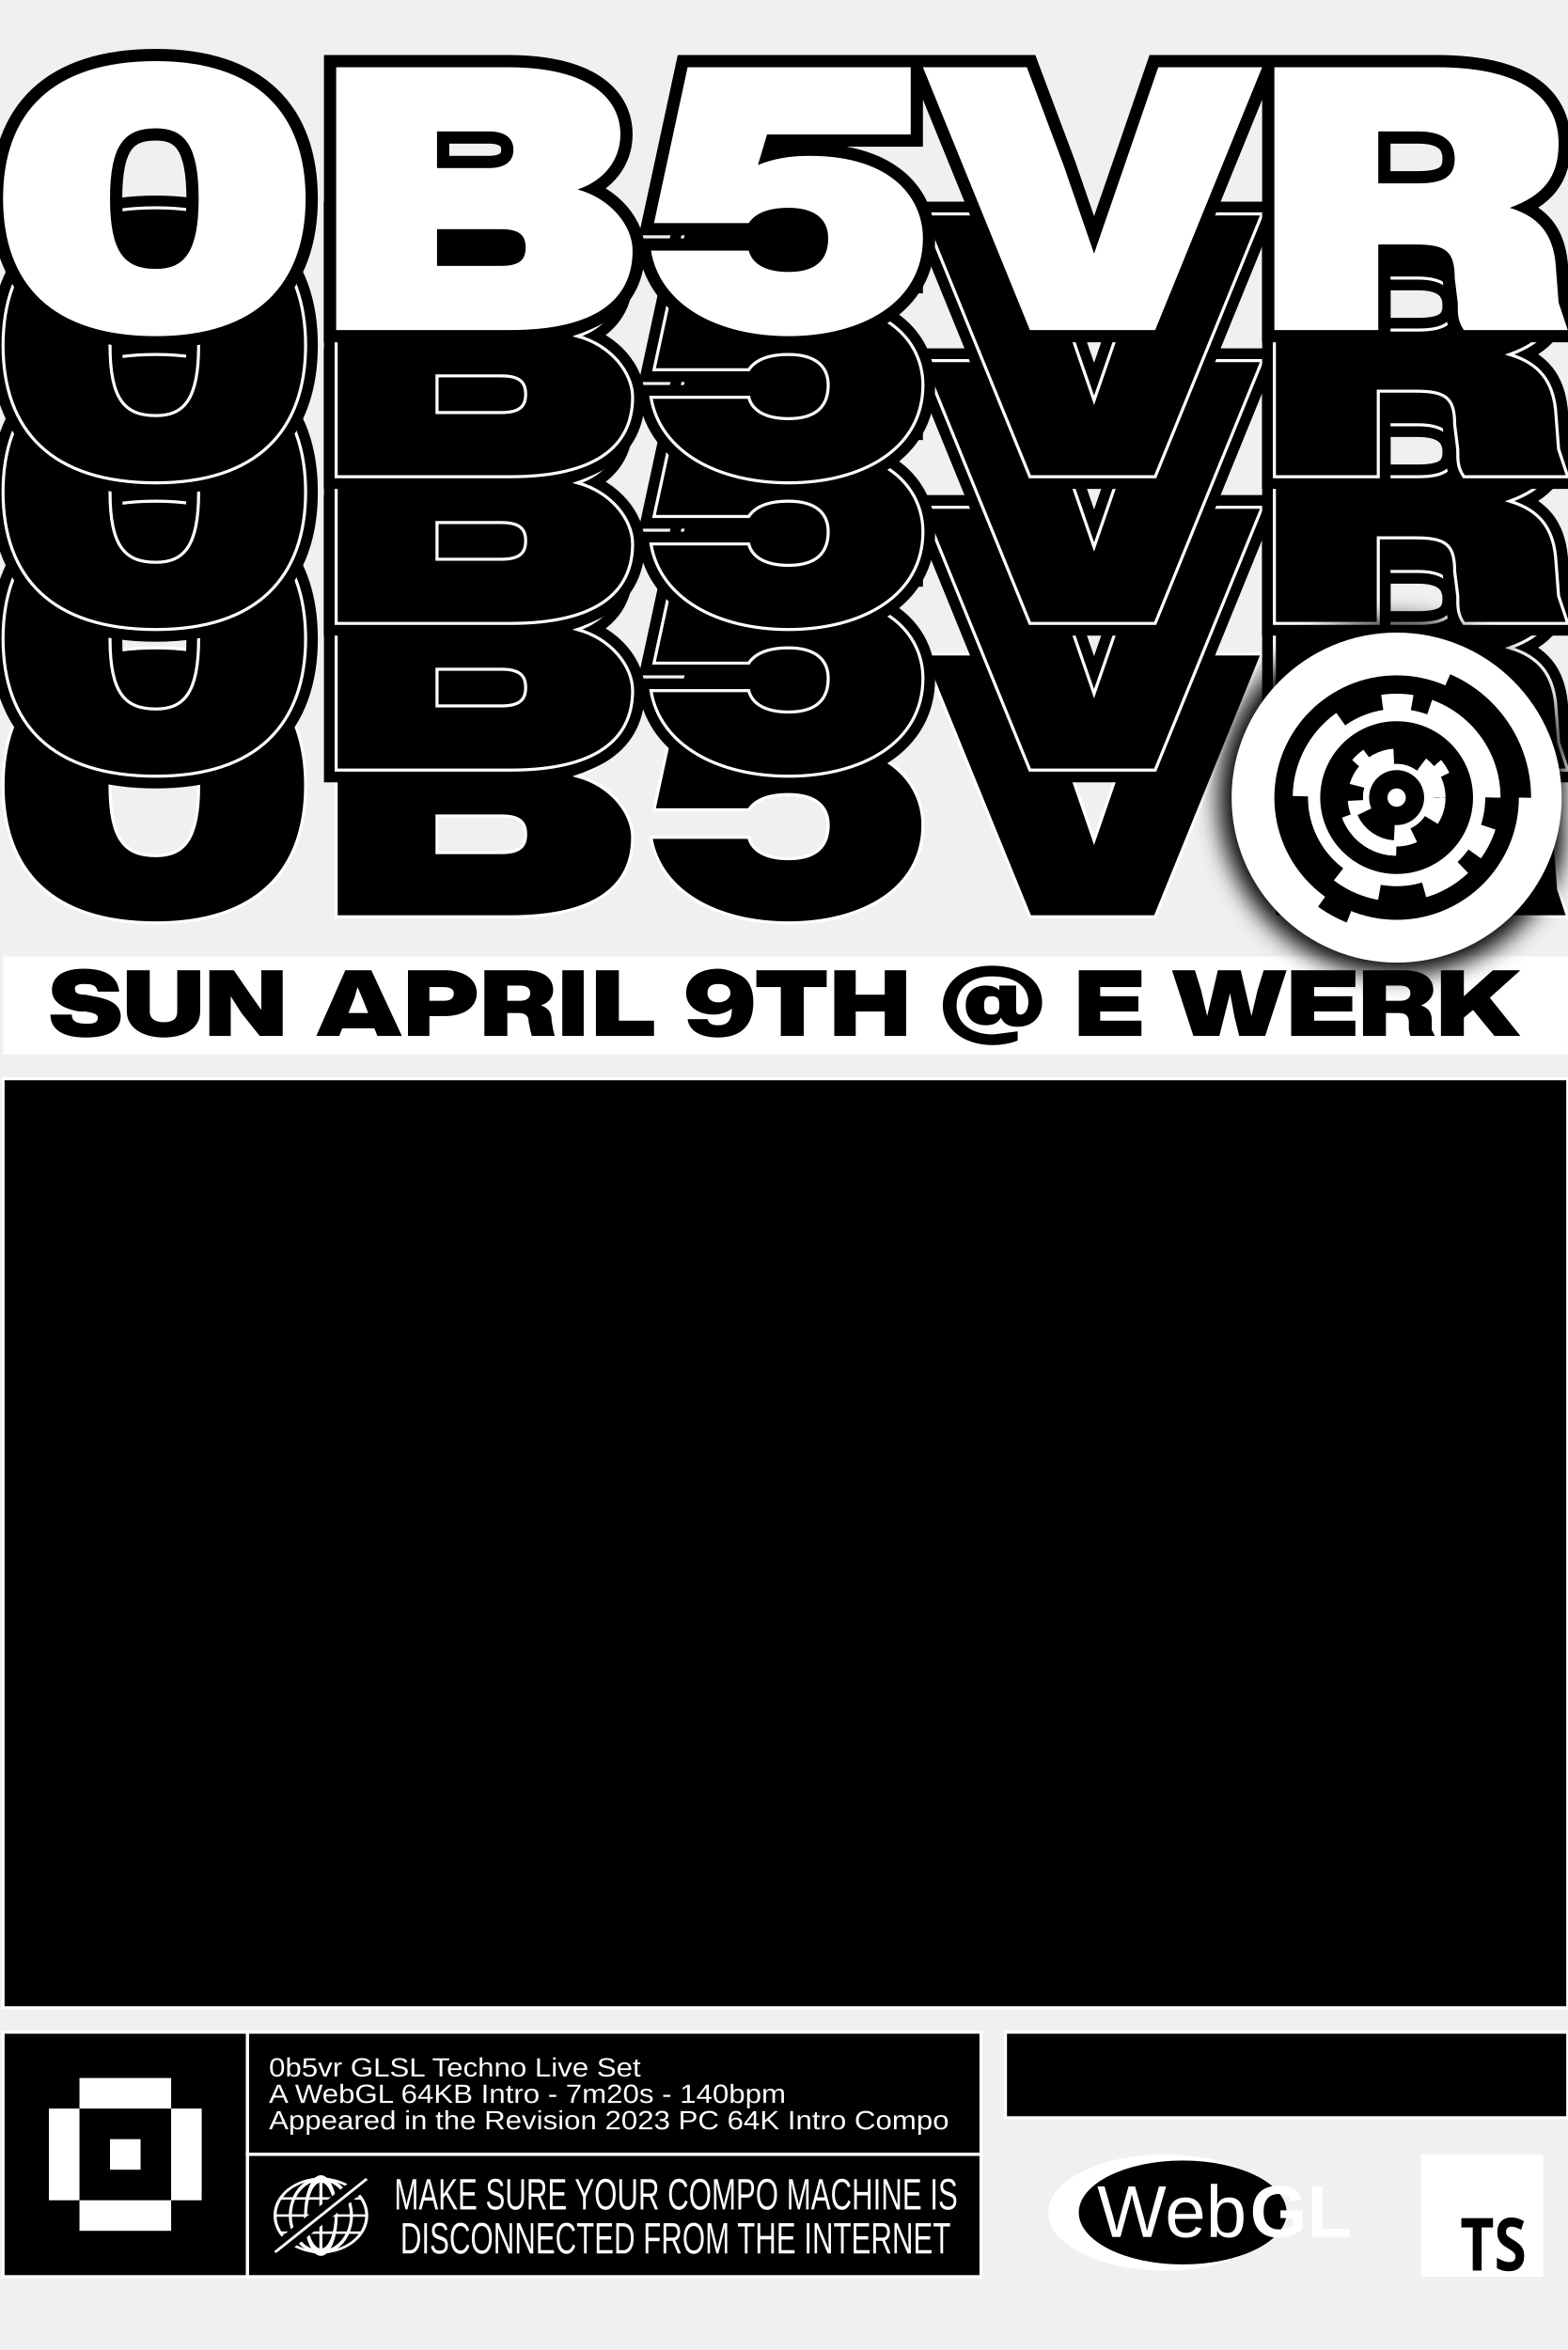
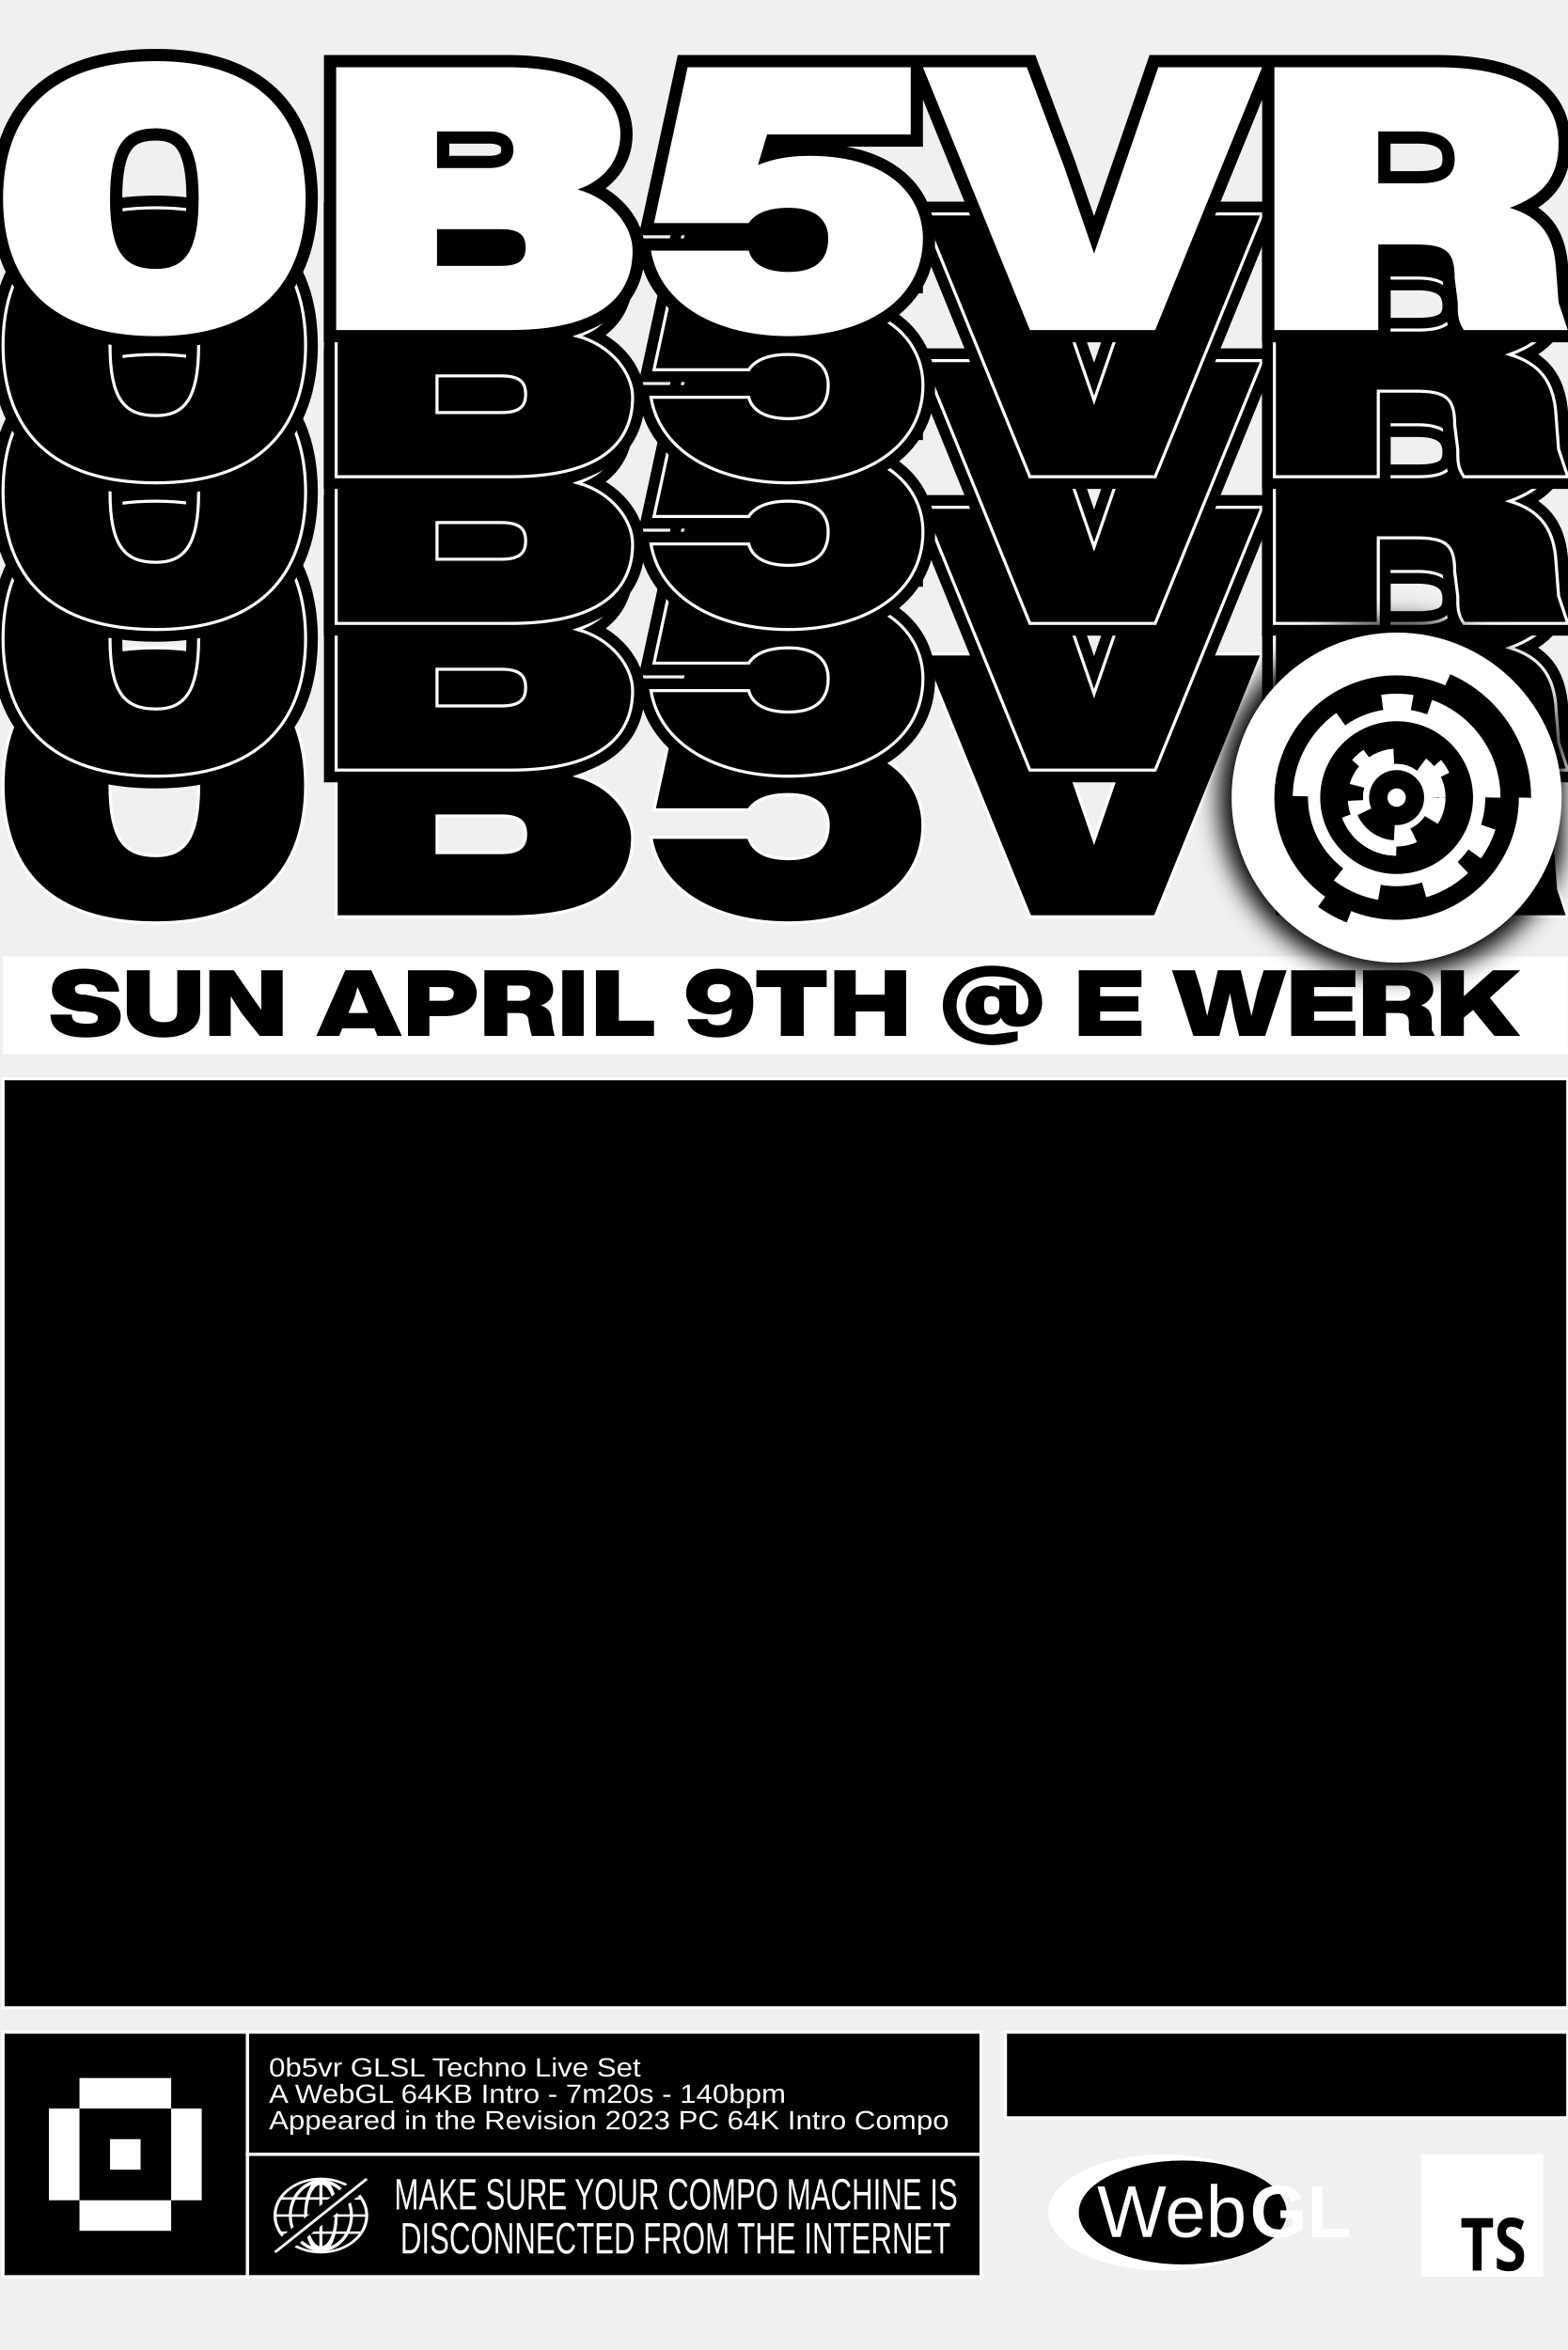
<svg xmlns="http://www.w3.org/2000/svg" viewBox="-1 -1 513 769" fill="#fff" font-size="24" font-family="Arial">
  <filter id="f">
    <feGaussianBlur stdDeviation="4" />
  </filter>
  <g transform="translate(0 192)" id="4">
    <path d="M50 109C16 109 0 92 0 64s16-45 50-45c33 0 49 17 49 45s-16 45-49 45Zm0-22c9 0 14-5 14-23s-5-23-14-23c-10 0-15 5-15 23s5 23 15 23Zm138-26c11 3 18 12 18 20 0 16-12 26-40 26h-57V21h56c28 0 37 11 37 22 0 8-5 15-14 18Zm-25 25c6 0 8-2 8-6s-2-6-8-6h-21v12h21Zm-4-44h-17v12h17c5 0 8-2 8-6s-3-6-8-6Zm105 8c27 0 37 14 37 27 0 21-20 32-44 32-23 0-42-10-45-28h32c1 4 5 7 13 7 9 0 13-4 13-11 0-6-4-10-13-10-7 0-11 2-13 5h-31l11-51h73v22h-47l-3 10c5-2 10-3 17-3Zm114-29h34l-35 86h-41l-35-86h34l12 32 10 29 10-29 11-32Zm131 77 3 9h-34c-2-3-2-5-2-9l-1-8c0-9-3-11-13-11h-12v28h-34V21h53c31 0 40 12 40 25 0 11-5 17-16 21 10 3 14 9 15 18l1 13Zm-46-39c8 0 12-2 12-8s-4-9-12-9h-13v17h13Z" fill="#000" stroke="#fff" />
  </g>
  <g transform="translate(0 144)" id="3">
    <path d="M50 109C16 109 0 92 0 64s16-45 50-45c33 0 49 17 49 45s-16 45-49 45Zm0-22c9 0 14-5 14-23s-5-23-14-23c-10 0-15 5-15 23s5 23 15 23Zm138-26c11 3 18 12 18 20 0 16-12 26-40 26h-57V21h56c28 0 37 11 37 22 0 8-5 15-14 18Zm-25 25c6 0 8-2 8-6s-2-6-8-6h-21v12h21Zm-4-44h-17v12h17c5 0 8-2 8-6s-3-6-8-6Zm105 8c27 0 37 14 37 27 0 21-20 32-44 32-23 0-42-10-45-28h32c1 4 5 7 13 7 9 0 13-4 13-11 0-6-4-10-13-10-7 0-11 2-13 5h-31l11-51h73v22h-47l-3 10c5-2 10-3 17-3Zm114-29h34l-35 86h-41l-35-86h34l12 32 10 29 10-29 11-32Zm131 77 3 9h-34c-2-3-2-5-2-9l-1-8c0-9-3-11-13-11h-12v28h-34V21h53c31 0 40 12 40 25 0 11-5 17-16 21 10 3 14 9 15 18l1 13Zm-46-39c8 0 12-2 12-8s-4-9-12-9h-13v17h13Z" stroke-width="8" stroke="#000" />
    <path d="M50 109C16 109 0 92 0 64s16-45 50-45c33 0 49 17 49 45s-16 45-49 45Zm0-22c9 0 14-5 14-23s-5-23-14-23c-10 0-15 5-15 23s5 23 15 23Zm138-26c11 3 18 12 18 20 0 16-12 26-40 26h-57V21h56c28 0 37 11 37 22 0 8-5 15-14 18Zm-25 25c6 0 8-2 8-6s-2-6-8-6h-21v12h21Zm-4-44h-17v12h17c5 0 8-2 8-6s-3-6-8-6Zm105 8c27 0 37 14 37 27 0 21-20 32-44 32-23 0-42-10-45-28h32c1 4 5 7 13 7 9 0 13-4 13-11 0-6-4-10-13-10-7 0-11 2-13 5h-31l11-51h73v22h-47l-3 10c5-2 10-3 17-3Zm114-29h34l-35 86h-41l-35-86h34l12 32 10 29 10-29 11-32Zm131 77 3 9h-34c-2-3-2-5-2-9l-1-8c0-9-3-11-13-11h-12v28h-34V21h53c31 0 40 12 40 25 0 11-5 17-16 21 10 3 14 9 15 18l1 13Zm-46-39c8 0 12-2 12-8s-4-9-12-9h-13v17h13Z" fill="#000" stroke="#fff" />
  </g>
  <g transform="translate(0 96)" id="2">
    <path d="M50 109C16 109 0 92 0 64s16-45 50-45c33 0 49 17 49 45s-16 45-49 45Zm0-22c9 0 14-5 14-23s-5-23-14-23c-10 0-15 5-15 23s5 23 15 23Zm138-26c11 3 18 12 18 20 0 16-12 26-40 26h-57V21h56c28 0 37 11 37 22 0 8-5 15-14 18Zm-25 25c6 0 8-2 8-6s-2-6-8-6h-21v12h21Zm-4-44h-17v12h17c5 0 8-2 8-6s-3-6-8-6Zm105 8c27 0 37 14 37 27 0 21-20 32-44 32-23 0-42-10-45-28h32c1 4 5 7 13 7 9 0 13-4 13-11 0-6-4-10-13-10-7 0-11 2-13 5h-31l11-51h73v22h-47l-3 10c5-2 10-3 17-3Zm114-29h34l-35 86h-41l-35-86h34l12 32 10 29 10-29 11-32Zm131 77 3 9h-34c-2-3-2-5-2-9l-1-8c0-9-3-11-13-11h-12v28h-34V21h53c31 0 40 12 40 25 0 11-5 17-16 21 10 3 14 9 15 18l1 13Zm-46-39c8 0 12-2 12-8s-4-9-12-9h-13v17h13Z" stroke-width="8" stroke="#000" />
    <path d="M50 109C16 109 0 92 0 64s16-45 50-45c33 0 49 17 49 45s-16 45-49 45Zm0-22c9 0 14-5 14-23s-5-23-14-23c-10 0-15 5-15 23s5 23 15 23Zm138-26c11 3 18 12 18 20 0 16-12 26-40 26h-57V21h56c28 0 37 11 37 22 0 8-5 15-14 18Zm-25 25c6 0 8-2 8-6s-2-6-8-6h-21v12h21Zm-4-44h-17v12h17c5 0 8-2 8-6s-3-6-8-6Zm105 8c27 0 37 14 37 27 0 21-20 32-44 32-23 0-42-10-45-28h32c1 4 5 7 13 7 9 0 13-4 13-11 0-6-4-10-13-10-7 0-11 2-13 5h-31l11-51h73v22h-47l-3 10c5-2 10-3 17-3Zm114-29h34l-35 86h-41l-35-86h34l12 32 10 29 10-29 11-32Zm131 77 3 9h-34c-2-3-2-5-2-9l-1-8c0-9-3-11-13-11h-12v28h-34V21h53c31 0 40 12 40 25 0 11-5 17-16 21 10 3 14 9 15 18l1 13Zm-46-39c8 0 12-2 12-8s-4-9-12-9h-13v17h13Z" fill="#000" stroke="#fff" />
  </g>
  <g transform="translate(0 48)" id="1">
    <path d="M50 109C16 109 0 92 0 64s16-45 50-45c33 0 49 17 49 45s-16 45-49 45Zm0-22c9 0 14-5 14-23s-5-23-14-23c-10 0-15 5-15 23s5 23 15 23Zm138-26c11 3 18 12 18 20 0 16-12 26-40 26h-57V21h56c28 0 37 11 37 22 0 8-5 15-14 18Zm-25 25c6 0 8-2 8-6s-2-6-8-6h-21v12h21Zm-4-44h-17v12h17c5 0 8-2 8-6s-3-6-8-6Zm105 8c27 0 37 14 37 27 0 21-20 32-44 32-23 0-42-10-45-28h32c1 4 5 7 13 7 9 0 13-4 13-11 0-6-4-10-13-10-7 0-11 2-13 5h-31l11-51h73v22h-47l-3 10c5-2 10-3 17-3Zm114-29h34l-35 86h-41l-35-86h34l12 32 10 29 10-29 11-32Zm131 77 3 9h-34c-2-3-2-5-2-9l-1-8c0-9-3-11-13-11h-12v28h-34V21h53c31 0 40 12 40 25 0 11-5 17-16 21 10 3 14 9 15 18l1 13Zm-46-39c8 0 12-2 12-8s-4-9-12-9h-13v17h13Z" stroke-width="8" stroke="#000" />
    <path d="M50 109C16 109 0 92 0 64s16-45 50-45c33 0 49 17 49 45s-16 45-49 45Zm0-22c9 0 14-5 14-23s-5-23-14-23c-10 0-15 5-15 23s5 23 15 23Zm138-26c11 3 18 12 18 20 0 16-12 26-40 26h-57V21h56c28 0 37 11 37 22 0 8-5 15-14 18Zm-25 25c6 0 8-2 8-6s-2-6-8-6h-21v12h21Zm-4-44h-17v12h17c5 0 8-2 8-6s-3-6-8-6Zm105 8c27 0 37 14 37 27 0 21-20 32-44 32-23 0-42-10-45-28h32c1 4 5 7 13 7 9 0 13-4 13-11 0-6-4-10-13-10-7 0-11 2-13 5h-31l11-51h73v22h-47l-3 10c5-2 10-3 17-3Zm114-29h34l-35 86h-41l-35-86h34l12 32 10 29 10-29 11-32Zm131 77 3 9h-34c-2-3-2-5-2-9l-1-8c0-9-3-11-13-11h-12v28h-34V21h53c31 0 40 12 40 25 0 11-5 17-16 21 10 3 14 9 15 18l1 13Zm-46-39c8 0 12-2 12-8s-4-9-12-9h-13v17h13Z" fill="#000" stroke="#fff" />
  </g>
  <g id="0">
    <path d="M50 109C16 109 0 92 0 64s16-45 50-45c33 0 49 17 49 45s-16 45-49 45Zm0-22c9 0 14-5 14-23s-5-23-14-23c-10 0-15 5-15 23s5 23 15 23Zm138-26c11 3 18 12 18 20 0 16-12 26-40 26h-57V21h56c28 0 37 11 37 22 0 8-5 15-14 18Zm-25 25c6 0 8-2 8-6s-2-6-8-6h-21v12h21Zm-4-44h-17v12h17c5 0 8-2 8-6s-3-6-8-6Zm105 8c27 0 37 14 37 27 0 21-20 32-44 32-23 0-42-10-45-28h32c1 4 5 7 13 7 9 0 13-4 13-11 0-6-4-10-13-10-7 0-11 2-13 5h-31l11-51h73v22h-47l-3 10c5-2 10-3 17-3Zm114-29h34l-35 86h-41l-35-86h34l12 32 10 29 10-29 11-32Zm131 77 3 9h-34c-2-3-2-5-2-9l-1-8c0-9-3-11-13-11h-12v28h-34V21h53c31 0 40 12 40 25 0 11-5 17-16 21 10 3 14 9 15 18l1 13Zm-46-39c8 0 12-2 12-8s-4-9-12-9h-13v17h13Z" stroke-width="8" stroke="#000" />
    <path d="M50 109C16 109 0 92 0 64s16-45 50-45c33 0 49 17 49 45s-16 45-49 45Zm0-22c9 0 14-5 14-23s-5-23-14-23c-10 0-15 5-15 23s5 23 15 23Zm138-26c11 3 18 12 18 20 0 16-12 26-40 26h-57V21h56c28 0 37 11 37 22 0 8-5 15-14 18Zm-25 25c6 0 8-2 8-6s-2-6-8-6h-21v12h21Zm-4-44h-17v12h17c5 0 8-2 8-6s-3-6-8-6Zm105 8c27 0 37 14 37 27 0 21-20 32-44 32-23 0-42-10-45-28h32c1 4 5 7 13 7 9 0 13-4 13-11 0-6-4-10-13-10-7 0-11 2-13 5h-31l11-51h73v22h-47l-3 10c5-2 10-3 17-3Zm114-29h34l-35 86h-41l-35-86h34l12 32 10 29 10-29 11-32Zm131 77 3 9h-34c-2-3-2-5-2-9l-1-8c0-9-3-11-13-11h-12v28h-34V21h53c31 0 40 12 40 25 0 11-5 17-16 21 10 3 14 9 15 18l1 13Zm-46-39c8 0 12-2 12-8s-4-9-12-9h-13v17h13Z" />
  </g>
  <g transform="translate(0 312)">
    <rect width="512" height="32" id="5" />
    <path d="M54 53c-16 0-23-6-23-15h14c0 5 4 6 10 6 5 0 7-1 7-4 0-2-2-3-8-4h-4c-12-2-18-7-18-14 0-8 6-14 21-14 14 0 22 5 23 15H62c-1-4-3-5-9-5-4 0-6 1-6 3 0 3 2 4 7 4l5 1c12 2 18 6 18 13 0 10-9 14-23 14Zm51 0c-13 0-24-6-24-17V9h15v27c0 5 4 7 9 7 6 0 9-2 9-7V9h15v27c0 11-10 17-24 17Zm64-44h14v43h-15l-12-15-7-11v26h-14V9h16l11 16 7 10V9Zm76 43-2-5h-21l-2 5h-15l19-43h17l20 43h-16Zm-19-15h13l-4-10-3-7-2 7-4 10Zm63-28c13 0 21 6 21 15s-8 15-21 15h-10v13h-14V9h24Zm-1 20c4 0 7-1 7-5 0-3-3-4-7-4h-9v9h9Zm72 19 1 4h-15l-1-4-1-5c0-5-3-6-7-6h-7v15h-15V9h26c14 0 19 6 19 13 0 4-2 8-8 10 6 2 7 6 7 10l1 6Zm-30-19h8c5 0 7-2 7-5s-2-5-7-5h-8v10Zm36 23V9h14v43h-14Zm37-10h23v10h-38V9h15v33Zm79-30c6 3 9 9 9 18 0 15-8 23-23 23-11 0-19-4-20-12h13c1 3 3 4 7 4 6 0 9-3 9-11-2 2-7 4-12 4-12 0-18-7-18-14 0-10 9-16 21-16 5 0 10 2 14 4Zm-14 18c5 0 8-3 8-6 0-4-3-6-8-6s-7 2-7 6c0 3 2 6 7 6Zm71-21v11h-15v32h-15V20h-16V9h46Zm38 0h14v43h-14V36h-19v16h-14V9h14v16h19V9Zm70-3c20 0 33 10 33 24 0 9-6 16-16 16-6 0-9-2-11-6-2 4-6 5-10 5-7 0-13-4-13-13s6-13 13-13c4 0 7 1 9 3v-3h11v16c0 2 1 3 3 3 3 0 5-4 5-8 0-10-8-17-24-17-14 0-23 8-23 19 0 12 10 19 24 19l16-2v6c-5 2-11 3-16 3-20 0-33-11-33-26 0-14 12-26 32-26Zm0 32c4 0 5-2 5-6s-1-6-5-6-5 2-5 6 1 6 5 6Zm98-18h-27v6h25v10h-25v6h27v10h-41V9h41v11Zm80-11h15l-14 43h-17l-3-12-3-16-4 16-3 12h-17L765 9h15l4 13 4 17 4-17 3-13h15l3 13 4 17 4-17 4-13Zm60 11h-27v6h25v10h-25v6h27v10h-42V9h42v11Zm50 28 2 4h-16l-1-4v-5c0-5-3-6-7-6h-8v15h-15V9h26c15 0 20 6 20 13 0 4-3 8-8 10 6 2 7 6 7 10v6Zm-30-19h9c5 0 7-2 7-5s-2-5-7-5h-9v10Zm88-20-20 18 20 25h-17l-14-17-6 5v12h-15V9h15v17l19-17h18Z" fill="#000" id="6" transform="scale(.5.5)" />
  </g>
  <g transform="translate(456 260)" stroke-width="6" id="7">
    <circle r="58" fill="#000" filter="url(#f)" />
    <circle r="54" fill="#fff" />
    <g id="8">
      <circle r="41" stroke="#000" stroke-dasharray="0 80 10 120 60" />
      <circle r="37" stroke="#000" />
      <circle r="32" stroke="#000" stroke-dasharray="10 10 6 15 15 15 30 30 15 10 6 60" />
      <circle r="22" stroke="#000" />
      <circle r="19" stroke="#000" stroke-dasharray="30 23 20 5 28 5 60" />
      <circle r="14" stroke="#000" stroke-dasharray="0 8 8 27 5 17 10 2000" />
      <circle r="11" stroke="#000" stroke-dasharray="0 18 12 2000" />
      <circle r="6" stroke="#000" />
    </g>
  </g>
  <g transform="translate(0 352)" id="9">
    <rect width="512" height="304" fill="#000" stroke="#fff" />
  </g>
  <g transform="translate(0 664)" id="11">
    <rect width="80" height="80" fill="#000" stroke="#fff" />
    <g transform="scale(5 5)" id="12">
      <rect x="7" y="7" width="2" height="2" />
      <rect x="3" y="5" width="2" height="6" />
      <rect x="11" y="5" width="2" height="6" />
      <rect x="5" y="3" width="6" height="2" />
      <rect x="5" y="11" width="6" height="2" />
    </g>
  </g>
  <g transform="translate(80 664)" id="13">
    <rect width="240" height="40" fill="#000" stroke="#fff" />
    <g transform="translate(7 14.5) scale(.4 .36)">
      <text id="14">0b5vr GLSL Techno Live Set</text>
      <text id="15" y="24">A WebGL 64KB Intro - 7m20s - 140bpm</text>
      <text id="16" y="48">Appeared in the Revision 2023 PC 64K Intro Compo</text>
    </g>
  </g>
  <g transform="translate(80 704)" id="17">
    <rect width="240" height="40" fill="#000" stroke="#fff" />
    <g transform="translate(24 20) scale(1 .8)" fill="#000" stroke="#fff" id="18">
      <circle r="15" />
-       <circle r="10" transform="scale(1 1.5)" />
-       <circle r="5" transform="scale(1 3)" />
+       <circle r="10" transform="scale(1 1.4)" />
+       <circle r="5" transform="scale(1 2.8)" />
      <line y1="-15" y2="15" />
      <line x1="-15" x2="15" />
      <line x1="-13" y1="-7" x2="13" y2="-7" />
      <line x1="-13" y1="7" x2="13" y2="7" />
      <g id="19">
        <line x1="15" y1="-15" x2="-15" y2="15" stroke-width="6" stroke="#000" />
        <line x1="15" y1="-15" x2="-15" y2="15" />
      </g>
    </g>
    <g transform="translate(48 18) scale(.4 .6)" id="18">
      <text id="20">MAKE SURE YOUR COMPO MACHINE IS</text>
      <text id="21" x="5" y="24">DISCONNECTED FROM THE INTERNET</text>
    </g>
  </g>
  <g transform="translate(328 664)" id="22">
    <rect width="184" height="28" fill="#000" stroke="#fff" />
  </g>
  <g transform="translate(380 723)" id="24">
    <g transform="scale(2 1)">
      <circle r="19" />
      <circle r="17" cx="3" fill="#000" />
    </g>
    <text x="-22" y="8">Web</text>
    <text x="28" y="8" font-weight="bold">GL</text>
  </g>
  <g transform="translate(464 704)" id="25">
    <rect width="40" height="40" />
    <text x="16" y="38" fill="#000" font-family="Verdana" font-weight="bold" transform="scale(.8 1)">TS</text>
  </g>
</svg>
